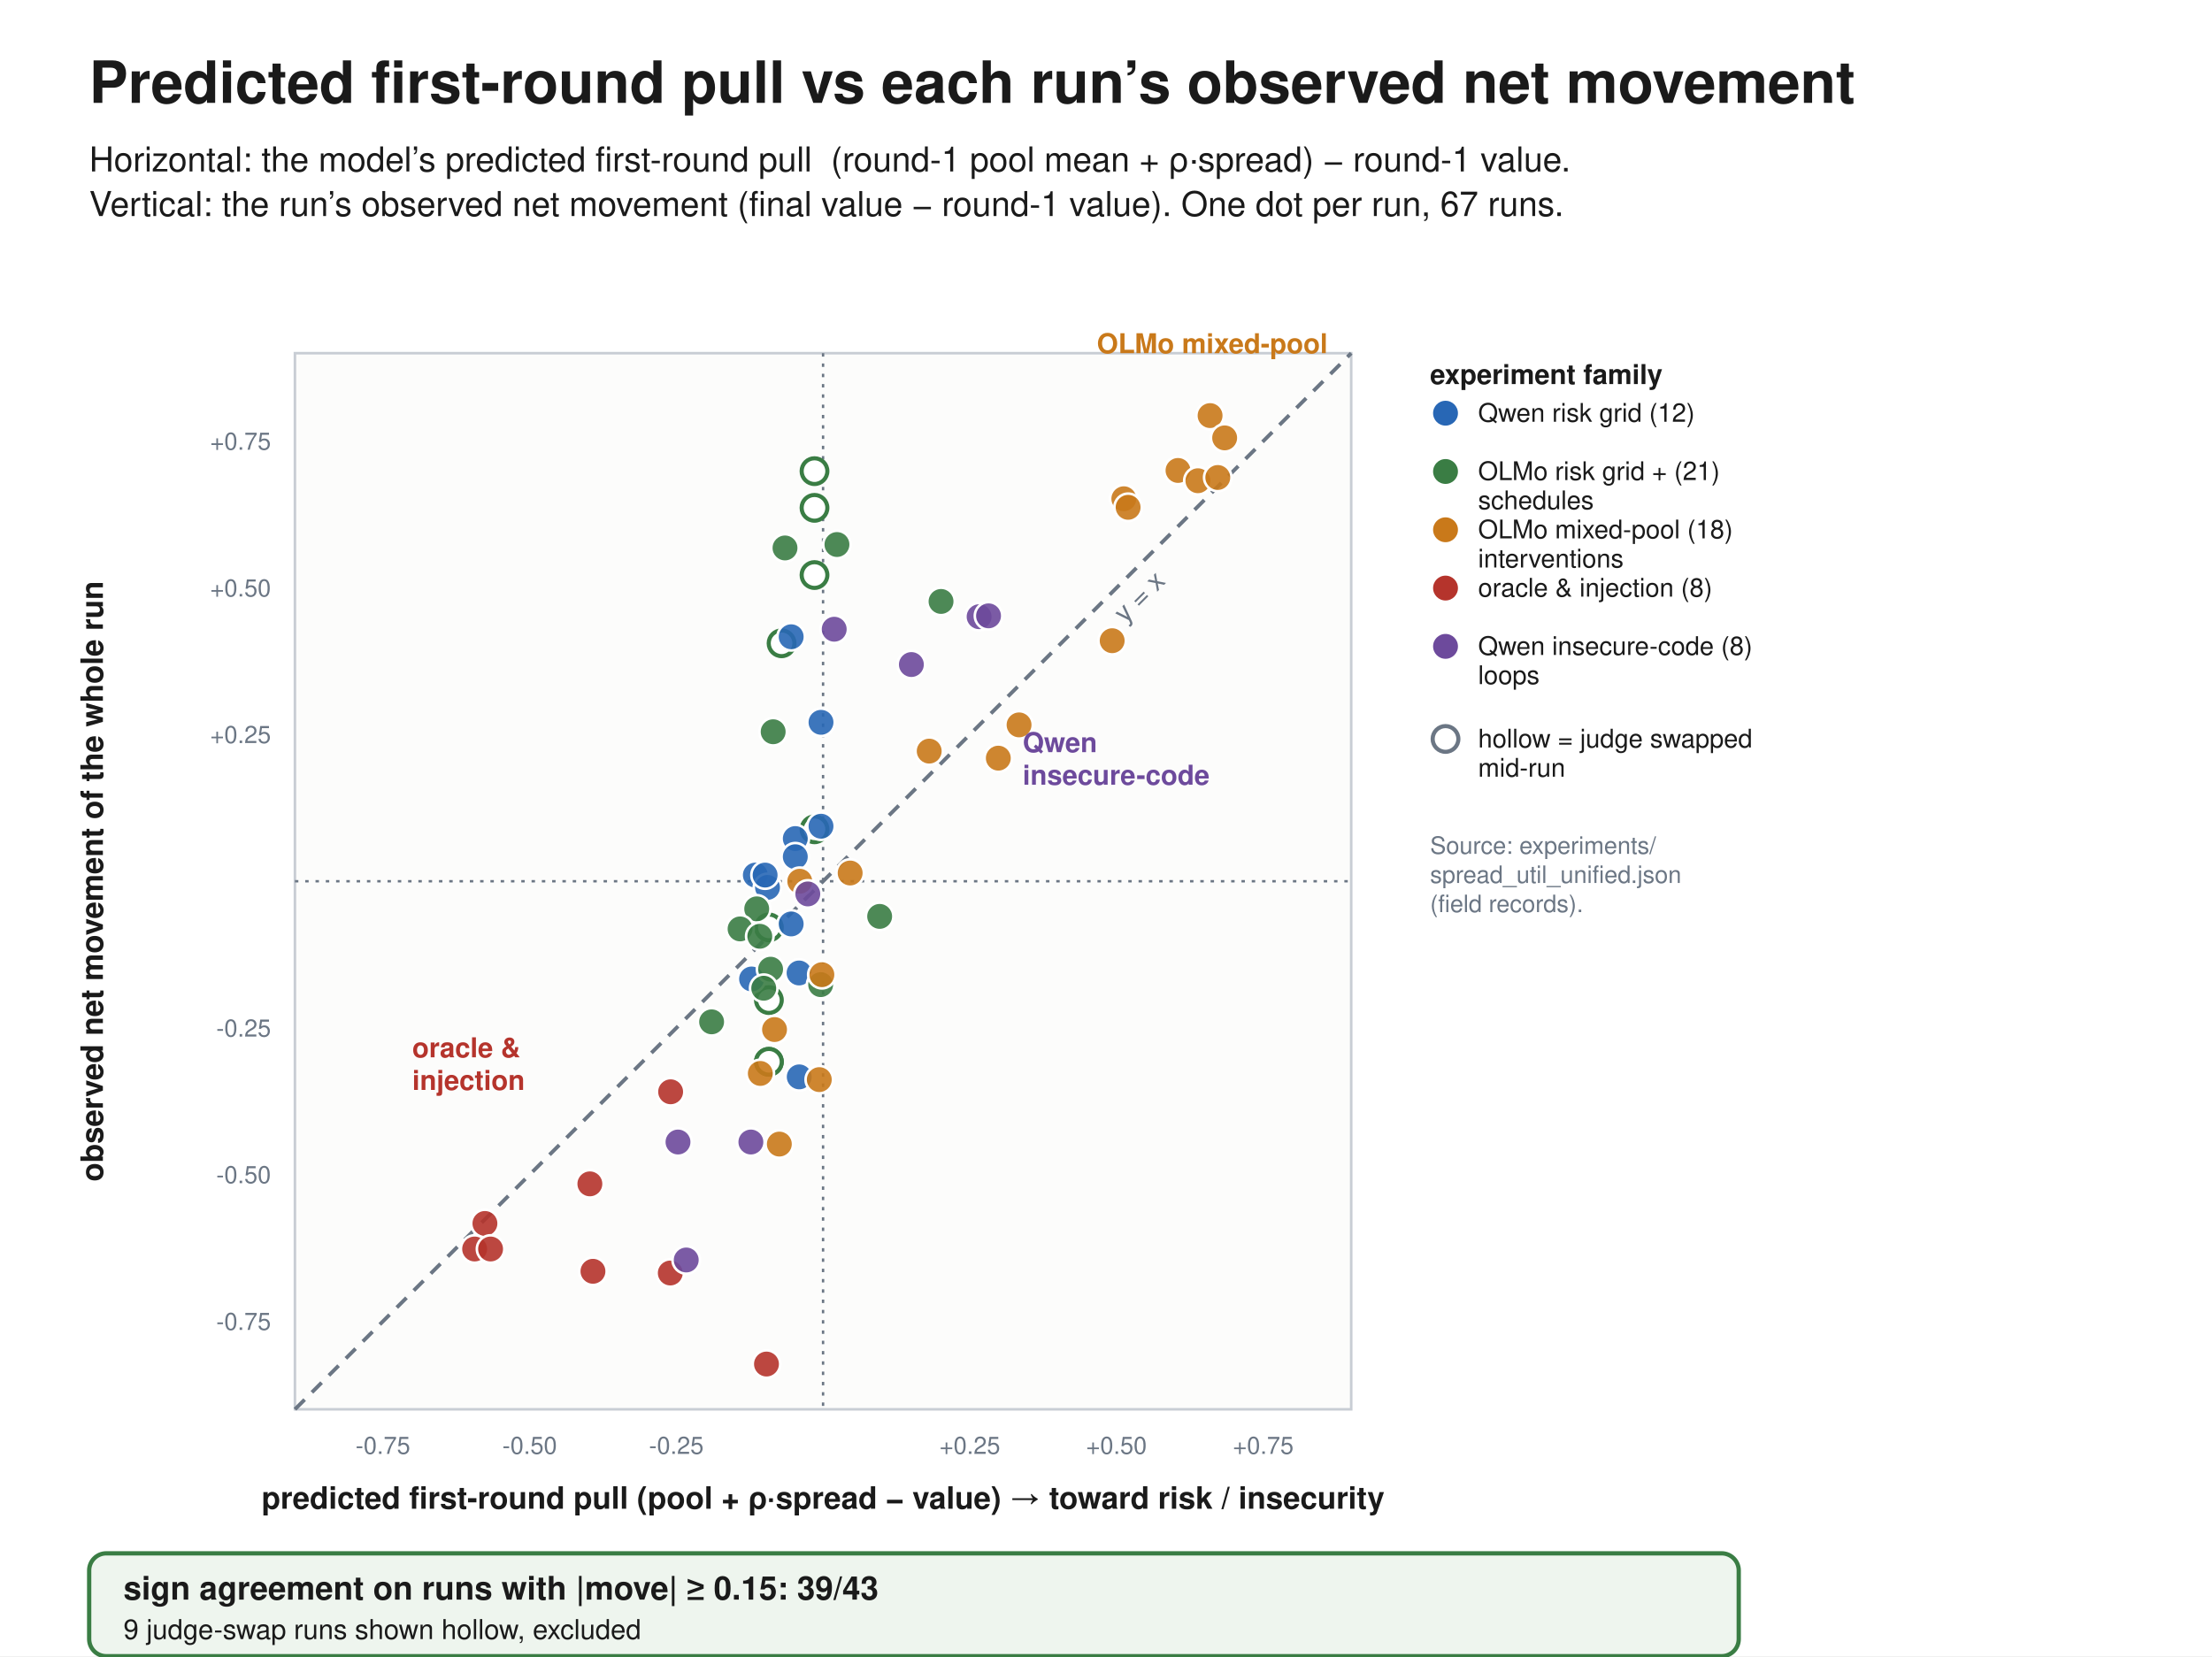
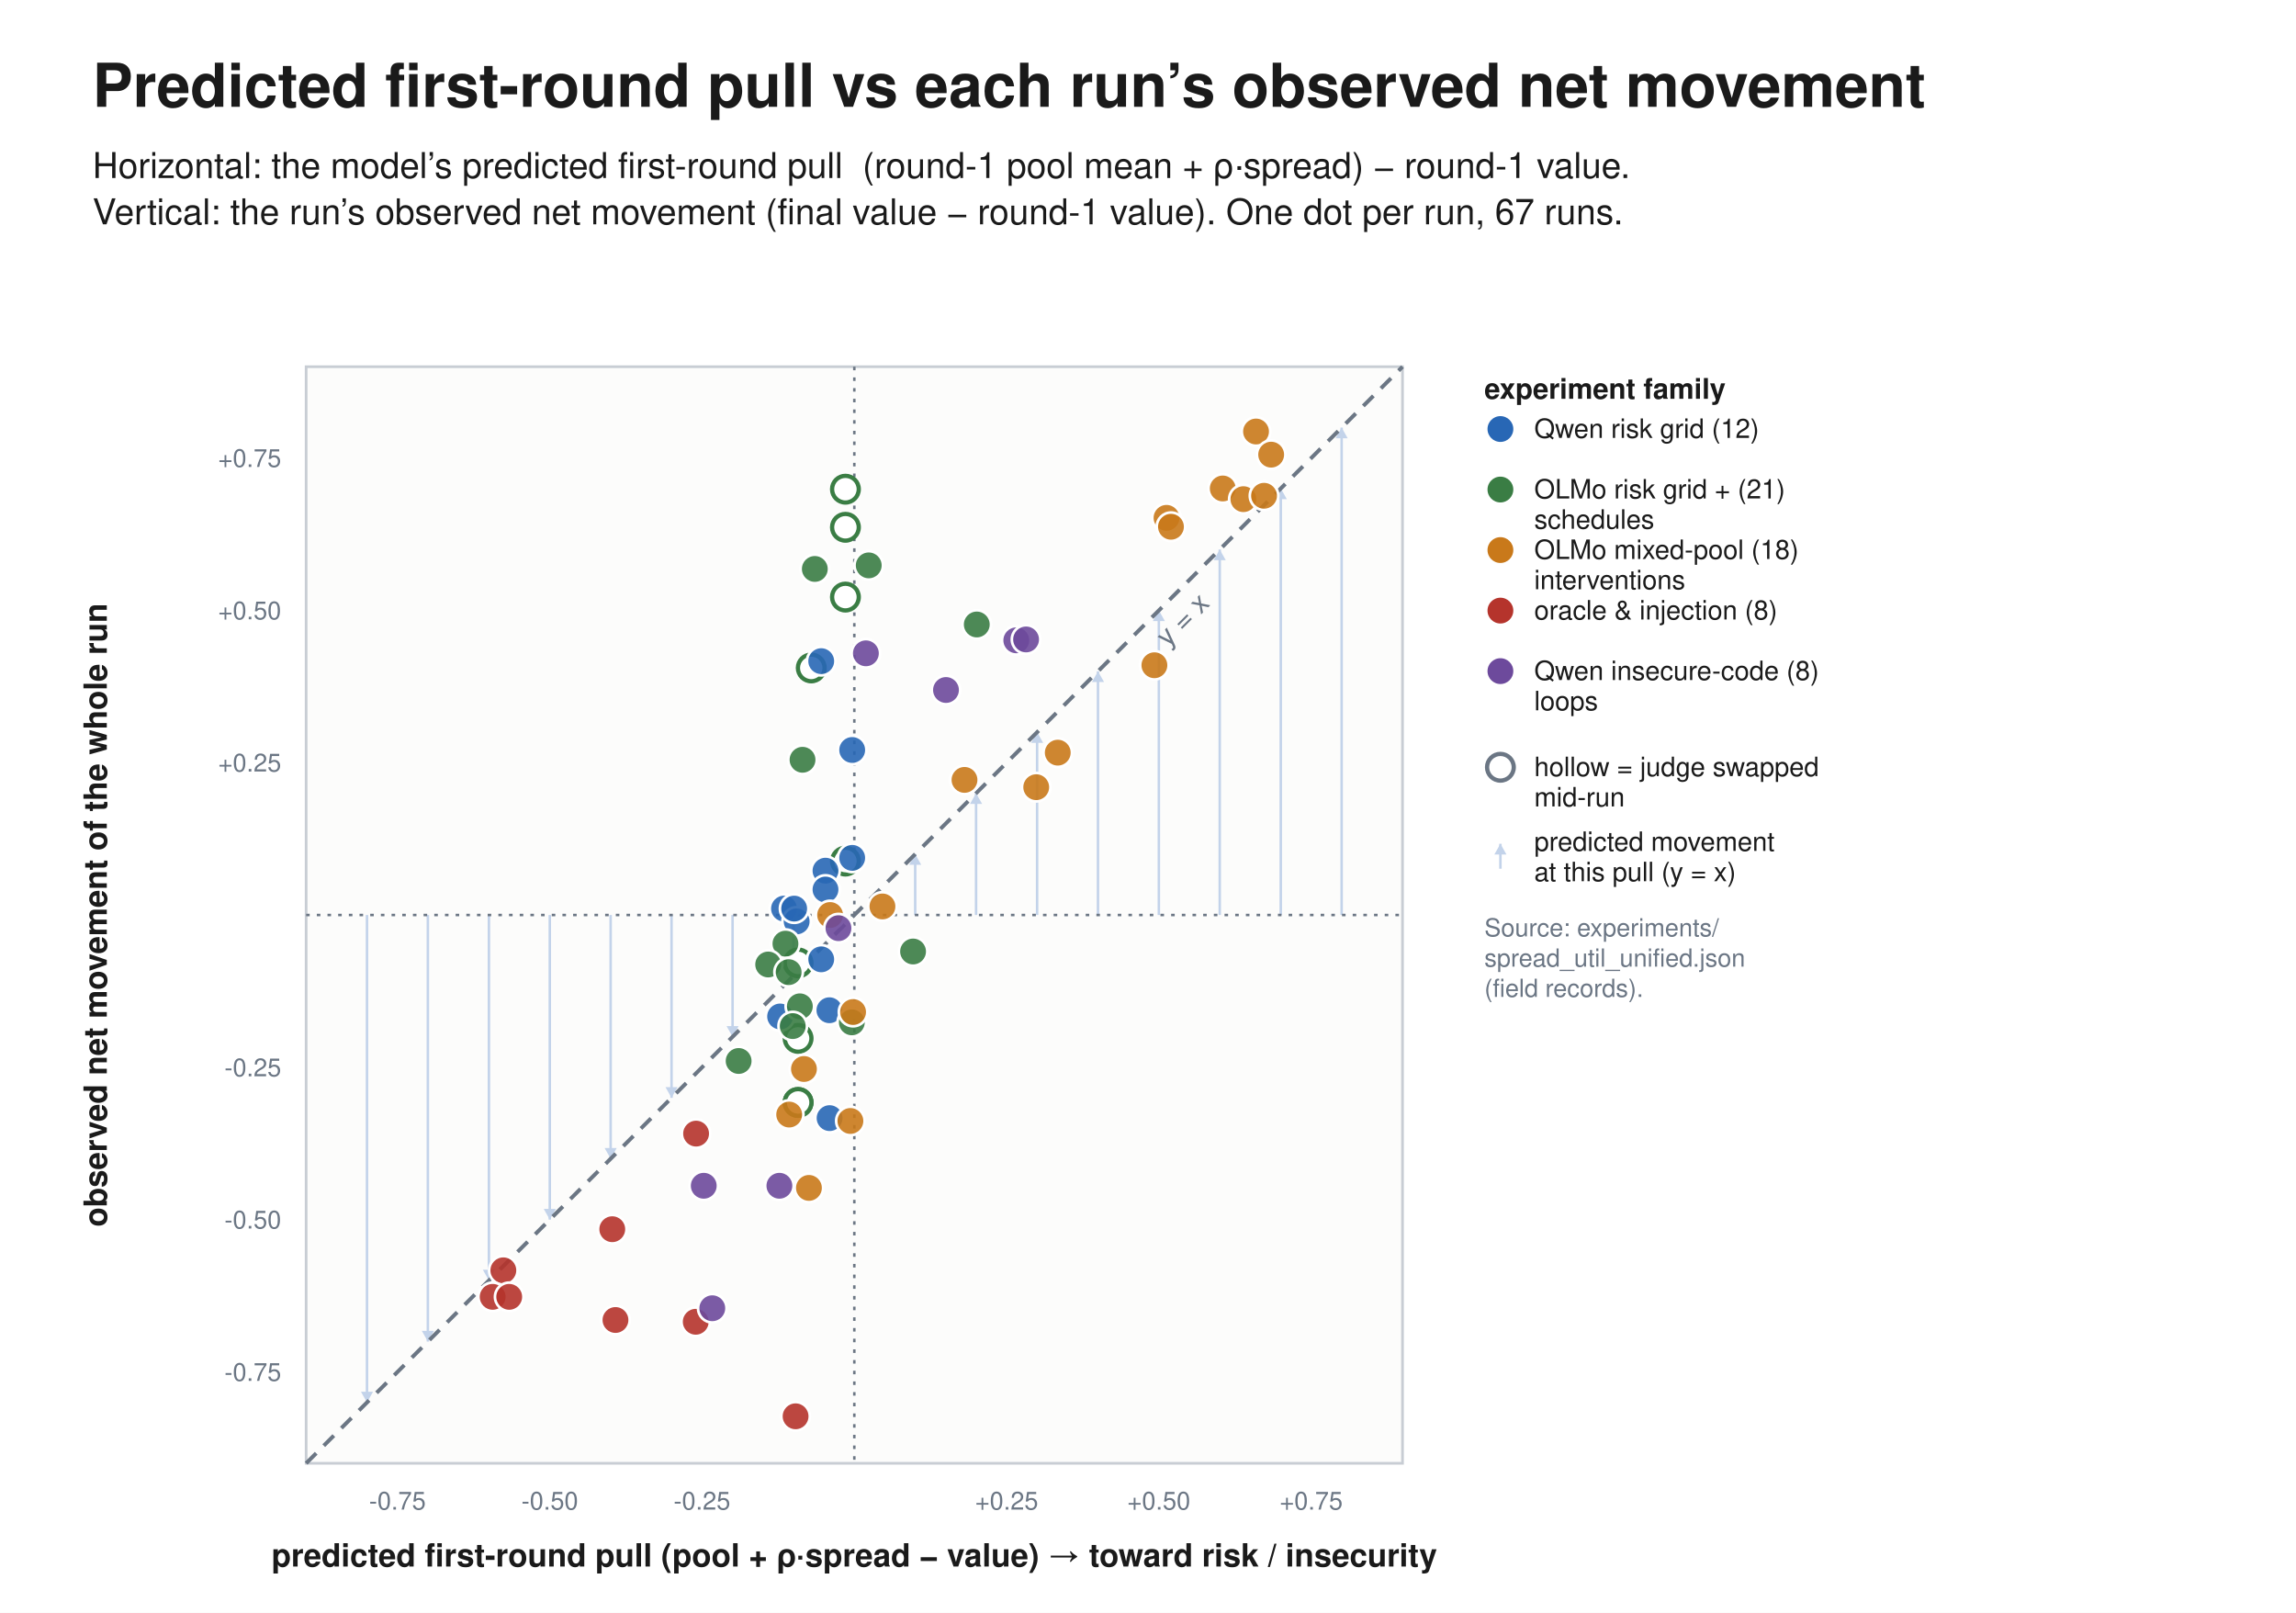
- <svg xmlns="http://www.w3.org/2000/svg" viewBox="0 0 1290 966" font-family="Helvetica, Arial, sans-serif">
-   <rect width="1290" height="966" fill="white" />
+ <svg xmlns="http://www.w3.org/2000/svg" viewBox="0 0 1290 906" font-family="Helvetica, Arial, sans-serif">
+   <rect width="1290" height="906" fill="white" />
  <text x="52" y="60" font-family="Helvetica, Arial, sans-serif" font-size="34" font-weight="bold" fill="#1a1a1a">Predicted first-round pull vs each run’s observed net movement</text>
  <text x="52" y="100" font-family="Helvetica, Arial, sans-serif" font-size="20" fill="#1a1a1a">Horizontal: the model’s predicted first-round pull  (round-1 pool mean + ρ·spread) − round-1 value.</text>
  <text x="52" y="126" font-family="Helvetica, Arial, sans-serif" font-size="20" fill="#1a1a1a">Vertical: the run’s observed net movement (final value − round-1 value). One dot per run, 67 runs.</text>
  <rect x="172" y="206" width="616" height="616" fill="#fcfcfb" stroke="#c8cdd4" stroke-width="1.5" />
+   <line x1="206.2" y1="514.0" x2="206.2" y2="787.8" stroke="#c3d3ea" stroke-width="1.4" />
+   <polygon points="206.2,787.8 202.8,781.8 209.6,781.8" fill="#c3d3ea" />
+   <line x1="240.4" y1="514.0" x2="240.4" y2="753.6" stroke="#c3d3ea" stroke-width="1.4" />
+   <polygon points="240.4,753.6 237.0,747.6 243.8,747.6" fill="#c3d3ea" />
+   <line x1="274.7" y1="514.0" x2="274.7" y2="719.3" stroke="#c3d3ea" stroke-width="1.4" />
+   <polygon points="274.7,719.3 271.3,713.3 278.1,713.3" fill="#c3d3ea" />
+   <line x1="308.9" y1="514.0" x2="308.9" y2="685.1" stroke="#c3d3ea" stroke-width="1.4" />
+   <polygon points="308.9,685.1 305.5,679.1 312.3,679.1" fill="#c3d3ea" />
+   <line x1="343.1" y1="514.0" x2="343.1" y2="650.9" stroke="#c3d3ea" stroke-width="1.4" />
+   <polygon points="343.1,650.9 339.7,644.9 346.5,644.9" fill="#c3d3ea" />
+   <line x1="377.3" y1="514.0" x2="377.3" y2="616.7" stroke="#c3d3ea" stroke-width="1.4" />
+   <polygon points="377.3,616.7 373.9,610.7 380.7,610.7" fill="#c3d3ea" />
+   <line x1="411.6" y1="514.0" x2="411.6" y2="582.4" stroke="#c3d3ea" stroke-width="1.4" />
+   <polygon points="411.6,582.4 408.2,576.4 415.0,576.4" fill="#c3d3ea" />
+   <line x1="445.8" y1="514.0" x2="445.8" y2="548.2" stroke="#c3d3ea" stroke-width="1.4" />
+   <polygon points="445.8,548.2 442.4,542.2 449.2,542.2" fill="#c3d3ea" />
+   <line x1="514.2" y1="514.0" x2="514.2" y2="479.8" stroke="#c3d3ea" stroke-width="1.4" />
+   <polygon points="514.2,479.8 510.8,485.8 517.6,485.8" fill="#c3d3ea" />
+   <line x1="548.4" y1="514.0" x2="548.4" y2="445.6" stroke="#c3d3ea" stroke-width="1.4" />
+   <polygon points="548.4,445.6 545.0,451.6 551.8,451.6" fill="#c3d3ea" />
+   <line x1="582.7" y1="514.0" x2="582.7" y2="411.3" stroke="#c3d3ea" stroke-width="1.4" />
+   <polygon points="582.7,411.3 579.3,417.3 586.1,417.3" fill="#c3d3ea" />
+   <line x1="616.9" y1="514.0" x2="616.9" y2="377.1" stroke="#c3d3ea" stroke-width="1.4" />
+   <polygon points="616.9,377.1 613.5,383.1 620.3,383.1" fill="#c3d3ea" />
+   <line x1="651.1" y1="514.0" x2="651.1" y2="342.9" stroke="#c3d3ea" stroke-width="1.4" />
+   <polygon points="651.1,342.9 647.7,348.9 654.5,348.9" fill="#c3d3ea" />
+   <line x1="685.3" y1="514.0" x2="685.3" y2="308.7" stroke="#c3d3ea" stroke-width="1.4" />
+   <polygon points="685.3,308.7 681.9,314.7 688.7,314.7" fill="#c3d3ea" />
+   <line x1="719.6" y1="514.0" x2="719.6" y2="274.4" stroke="#c3d3ea" stroke-width="1.4" />
+   <polygon points="719.6,274.4 716.2,280.4 723.0,280.4" fill="#c3d3ea" />
+   <line x1="753.8" y1="514.0" x2="753.8" y2="240.2" stroke="#c3d3ea" stroke-width="1.4" />
+   <polygon points="753.8,240.2 750.4,246.2 757.2,246.2" fill="#c3d3ea" />
  <line x1="480.0" y1="206" x2="480.0" y2="822" stroke="#6b7684" stroke-width="1.4" stroke-dasharray="2 4" />
  <line x1="172" y1="514.0" x2="788" y2="514.0" stroke="#6b7684" stroke-width="1.4" stroke-dasharray="2 4" />
  <line x1="172.0" y1="822.0" x2="788.0" y2="206.0" stroke="#6b7684" stroke-width="2.2" stroke-dasharray="8 6" />
  <text x="668.2" y="351.8" text-anchor="middle" font-family="Helvetica, Arial, sans-serif" font-size="16" fill="#6b7684" transform="rotate(-45 668.2 351.8)">y = x</text>
  <text x="223.3" y="848.0" text-anchor="middle" font-family="Helvetica, Arial, sans-serif" font-size="14" fill="#6b7684">-0.75</text>
  <text x="158.0" y="775.7" text-anchor="end" font-family="Helvetica, Arial, sans-serif" font-size="14" fill="#6b7684">-0.75</text>
  <text x="308.9" y="848.0" text-anchor="middle" font-family="Helvetica, Arial, sans-serif" font-size="14" fill="#6b7684">-0.50</text>
  <text x="158.0" y="690.1" text-anchor="end" font-family="Helvetica, Arial, sans-serif" font-size="14" fill="#6b7684">-0.50</text>
  <text x="394.4" y="848.0" text-anchor="middle" font-family="Helvetica, Arial, sans-serif" font-size="14" fill="#6b7684">-0.25</text>
  <text x="158.0" y="604.6" text-anchor="end" font-family="Helvetica, Arial, sans-serif" font-size="14" fill="#6b7684">-0.25</text>
  <text x="565.6" y="848.0" text-anchor="middle" font-family="Helvetica, Arial, sans-serif" font-size="14" fill="#6b7684">+0.25</text>
  <text x="158.0" y="433.4" text-anchor="end" font-family="Helvetica, Arial, sans-serif" font-size="14" fill="#6b7684">+0.25</text>
  <text x="651.1" y="848.0" text-anchor="middle" font-family="Helvetica, Arial, sans-serif" font-size="14" fill="#6b7684">+0.50</text>
  <text x="158.0" y="347.9" text-anchor="end" font-family="Helvetica, Arial, sans-serif" font-size="14" fill="#6b7684">+0.50</text>
  <text x="736.7" y="848.0" text-anchor="middle" font-family="Helvetica, Arial, sans-serif" font-size="14" fill="#6b7684">+0.75</text>
  <text x="158.0" y="262.3" text-anchor="end" font-family="Helvetica, Arial, sans-serif" font-size="14" fill="#6b7684">+0.75</text>
  <text x="480.0" y="880.0" text-anchor="middle" font-family="Helvetica, Arial, sans-serif" font-size="18" font-weight="bold" fill="#1a1a1a">predicted first-round pull  (pool + ρ·spread − value)  → toward risk / insecurity</text>
  <text x="60" y="514.0" text-anchor="middle" font-family="Helvetica, Arial, sans-serif" font-size="18" font-weight="bold" fill="#1a1a1a" transform="rotate(-90 60 514.0)">observed net movement of the whole run</text>
  <circle cx="448.4" cy="619.3" r="7.5" fill="white" stroke="#3a7d44" stroke-width="2.4" />
  <circle cx="475.0" cy="274.8" r="7.5" fill="white" stroke="#3a7d44" stroke-width="2.4" />
  <circle cx="448.4" cy="583.3" r="7.5" fill="white" stroke="#3a7d44" stroke-width="2.4" />
  <circle cx="475.0" cy="296.2" r="7.5" fill="white" stroke="#3a7d44" stroke-width="2.4" />
  <circle cx="448.4" cy="540.9" r="7.5" fill="white" stroke="#3a7d44" stroke-width="2.4" />
  <circle cx="475.0" cy="335.4" r="7.5" fill="white" stroke="#3a7d44" stroke-width="2.4" />
  <circle cx="448.4" cy="619.3" r="7.5" fill="white" stroke="#3a7d44" stroke-width="2.4" />
  <circle cx="475.0" cy="483.7" r="7.5" fill="white" stroke="#3a7d44" stroke-width="2.4" />
  <circle cx="455.8" cy="375.2" r="7.5" fill="white" stroke="#3a7d44" stroke-width="2.4" />
  <circle cx="466.1" cy="628.1" r="8" fill="#2867b5" fill-opacity="0.9" stroke="white" stroke-width="1.5" />
  <circle cx="466.0" cy="567.5" r="8" fill="#2867b5" fill-opacity="0.9" stroke="white" stroke-width="1.5" />
  <circle cx="440.5" cy="510.4" r="8" fill="#2867b5" fill-opacity="0.9" stroke="white" stroke-width="1.5" />
  <circle cx="463.8" cy="489.1" r="8" fill="#2867b5" fill-opacity="0.9" stroke="white" stroke-width="1.5" />
  <circle cx="463.8" cy="499.7" r="8" fill="#2867b5" fill-opacity="0.9" stroke="white" stroke-width="1.5" />
  <circle cx="438.3" cy="571.0" r="8" fill="#2867b5" fill-opacity="0.9" stroke="white" stroke-width="1.5" />
  <circle cx="478.8" cy="421.3" r="8" fill="#2867b5" fill-opacity="0.9" stroke="white" stroke-width="1.5" />
  <circle cx="478.8" cy="481.9" r="8" fill="#2867b5" fill-opacity="0.9" stroke="white" stroke-width="1.5" />
  <circle cx="447.6" cy="517.6" r="8" fill="#2867b5" fill-opacity="0.9" stroke="white" stroke-width="1.5" />
  <circle cx="461.4" cy="371.4" r="8" fill="#2867b5" fill-opacity="0.9" stroke="white" stroke-width="1.5" />
  <circle cx="461.4" cy="538.9" r="8" fill="#2867b5" fill-opacity="0.9" stroke="white" stroke-width="1.5" />
  <circle cx="446.2" cy="510.4" r="8" fill="#2867b5" fill-opacity="0.9" stroke="white" stroke-width="1.5" />
  <circle cx="441.3" cy="530.1" r="8" fill="#3a7d44" fill-opacity="0.9" stroke="white" stroke-width="1.5" />
  <circle cx="478.6" cy="574.3" r="8" fill="#3a7d44" fill-opacity="0.9" stroke="white" stroke-width="1.5" />
  <circle cx="449.4" cy="565.3" r="8" fill="#3a7d44" fill-opacity="0.9" stroke="white" stroke-width="1.5" />
  <circle cx="445.4" cy="576.4" r="8" fill="#3a7d44" fill-opacity="0.9" stroke="white" stroke-width="1.5" />
  <circle cx="457.8" cy="319.6" r="8" fill="#3a7d44" fill-opacity="0.9" stroke="white" stroke-width="1.5" />
  <circle cx="415.0" cy="596.0" r="8" fill="#3a7d44" fill-opacity="0.9" stroke="white" stroke-width="1.5" />
  <circle cx="513.0" cy="534.5" r="8" fill="#3a7d44" fill-opacity="0.9" stroke="white" stroke-width="1.5" />
  <circle cx="431.6" cy="541.8" r="8" fill="#3a7d44" fill-opacity="0.9" stroke="white" stroke-width="1.5" />
  <circle cx="443.1" cy="546.1" r="8" fill="#3a7d44" fill-opacity="0.9" stroke="white" stroke-width="1.5" />
  <circle cx="548.8" cy="350.8" r="8" fill="#3a7d44" fill-opacity="0.9" stroke="white" stroke-width="1.5" />
  <circle cx="450.9" cy="426.8" r="8" fill="#3a7d44" fill-opacity="0.9" stroke="white" stroke-width="1.5" />
  <circle cx="488.1" cy="317.6" r="8" fill="#3a7d44" fill-opacity="0.9" stroke="white" stroke-width="1.5" />
  <circle cx="479.3" cy="568.5" r="8" fill="#c9791a" fill-opacity="0.9" stroke="white" stroke-width="1.5" />
  <circle cx="466.4" cy="514.0" r="8" fill="#c9791a" fill-opacity="0.9" stroke="white" stroke-width="1.5" />
  <circle cx="477.8" cy="629.7" r="8" fill="#c9791a" fill-opacity="0.9" stroke="white" stroke-width="1.5" />
  <circle cx="454.5" cy="667.3" r="8" fill="#c9791a" fill-opacity="0.9" stroke="white" stroke-width="1.5" />
  <circle cx="443.4" cy="626.1" r="8" fill="#c9791a" fill-opacity="0.9" stroke="white" stroke-width="1.5" />
  <circle cx="451.7" cy="600.5" r="8" fill="#c9791a" fill-opacity="0.9" stroke="white" stroke-width="1.5" />
  <circle cx="541.9" cy="438.1" r="8" fill="#c9791a" fill-opacity="0.9" stroke="white" stroke-width="1.5" />
  <circle cx="582.2" cy="442.2" r="8" fill="#c9791a" fill-opacity="0.9" stroke="white" stroke-width="1.5" />
  <circle cx="594.3" cy="422.8" r="8" fill="#c9791a" fill-opacity="0.9" stroke="white" stroke-width="1.5" />
  <circle cx="495.8" cy="509.2" r="8" fill="#c9791a" fill-opacity="0.9" stroke="white" stroke-width="1.5" />
  <circle cx="648.6" cy="373.7" r="8" fill="#c9791a" fill-opacity="0.9" stroke="white" stroke-width="1.5" />
  <circle cx="655.4" cy="290.9" r="8" fill="#c9791a" fill-opacity="0.9" stroke="white" stroke-width="1.5" />
  <circle cx="687.0" cy="274.4" r="8" fill="#c9791a" fill-opacity="0.9" stroke="white" stroke-width="1.5" />
  <circle cx="705.7" cy="242.4" r="8" fill="#c9791a" fill-opacity="0.9" stroke="white" stroke-width="1.5" />
  <circle cx="698.6" cy="280.4" r="8" fill="#c9791a" fill-opacity="0.9" stroke="white" stroke-width="1.5" />
  <circle cx="710.2" cy="278.5" r="8" fill="#c9791a" fill-opacity="0.9" stroke="white" stroke-width="1.5" />
  <circle cx="657.9" cy="295.9" r="8" fill="#c9791a" fill-opacity="0.9" stroke="white" stroke-width="1.5" />
  <circle cx="714.2" cy="255.4" r="8" fill="#c9791a" fill-opacity="0.9" stroke="white" stroke-width="1.5" />
  <circle cx="447.0" cy="795.6" r="8" fill="#b5342c" fill-opacity="0.9" stroke="white" stroke-width="1.5" />
  <circle cx="282.8" cy="713.6" r="8" fill="#b5342c" fill-opacity="0.9" stroke="white" stroke-width="1.5" />
  <circle cx="344.0" cy="690.5" r="8" fill="#b5342c" fill-opacity="0.9" stroke="white" stroke-width="1.5" />
  <circle cx="571.0" cy="359.7" r="8" fill="#6d4a9c" fill-opacity="0.9" stroke="white" stroke-width="1.5" />
  <circle cx="486.5" cy="367.0" r="8" fill="#6d4a9c" fill-opacity="0.9" stroke="white" stroke-width="1.5" />
  <circle cx="576.5" cy="359.2" r="8" fill="#6d4a9c" fill-opacity="0.9" stroke="white" stroke-width="1.5" />
  <circle cx="531.5" cy="387.6" r="8" fill="#6d4a9c" fill-opacity="0.9" stroke="white" stroke-width="1.5" />
  <circle cx="390.9" cy="742.5" r="8" fill="#b5342c" fill-opacity="0.9" stroke="white" stroke-width="1.5" />
  <circle cx="345.8" cy="741.5" r="8" fill="#b5342c" fill-opacity="0.9" stroke="white" stroke-width="1.5" />
  <circle cx="391.1" cy="636.8" r="8" fill="#b5342c" fill-opacity="0.9" stroke="white" stroke-width="1.5" />
  <circle cx="471.1" cy="521.4" r="8" fill="#6d4a9c" fill-opacity="0.9" stroke="white" stroke-width="1.5" />
  <circle cx="400.2" cy="734.9" r="8" fill="#6d4a9c" fill-opacity="0.9" stroke="white" stroke-width="1.5" />
  <circle cx="276.8" cy="728.5" r="8" fill="#b5342c" fill-opacity="0.9" stroke="white" stroke-width="1.5" />
  <circle cx="286.1" cy="728.5" r="8" fill="#b5342c" fill-opacity="0.9" stroke="white" stroke-width="1.5" />
  <circle cx="395.4" cy="666.1" r="8" fill="#6d4a9c" fill-opacity="0.9" stroke="white" stroke-width="1.5" />
  <circle cx="437.9" cy="666.1" r="8" fill="#6d4a9c" fill-opacity="0.9" stroke="white" stroke-width="1.5" />
-   <text x="774.3" y="206.0" text-anchor="end" font-family="Helvetica, Arial, sans-serif" font-size="16" font-weight="bold" fill="#c9791a">OLMo mixed-pool</text>
-   <text x="240.4" y="616.7" text-anchor="start" font-family="Helvetica, Arial, sans-serif" font-size="16" font-weight="bold" fill="#b5342c">oracle &amp;</text>
-   <text x="240.4" y="635.7" text-anchor="start" font-family="Helvetica, Arial, sans-serif" font-size="16" font-weight="bold" fill="#b5342c">injection</text>
-   <text x="596.4" y="438.7" text-anchor="start" font-family="Helvetica, Arial, sans-serif" font-size="16" font-weight="bold" fill="#6d4a9c">Qwen</text>
-   <text x="596.4" y="457.7" text-anchor="start" font-family="Helvetica, Arial, sans-serif" font-size="16" font-weight="bold" fill="#6d4a9c">insecure-code</text>
  <text x="834" y="224" font-family="Helvetica, Arial, sans-serif" font-size="16" font-weight="bold" fill="#1a1a1a">experiment family</text>
  <circle cx="843" cy="241" r="8" fill="#2867b5" stroke="white" stroke-width="1.5" />
  <text x="862" y="246" font-family="Helvetica, Arial, sans-serif" font-size="15" fill="#1a1a1a">Qwen risk grid (12)</text>
  <circle cx="843" cy="275" r="8" fill="#3a7d44" stroke="white" stroke-width="1.5" />
  <text x="862" y="280" font-family="Helvetica, Arial, sans-serif" font-size="15" fill="#1a1a1a">OLMo risk grid + (21)</text>
  <text x="862" y="297" font-family="Helvetica, Arial, sans-serif" font-size="15" fill="#1a1a1a">schedules</text>
  <circle cx="843" cy="309" r="8" fill="#c9791a" stroke="white" stroke-width="1.5" />
  <text x="862" y="314" font-family="Helvetica, Arial, sans-serif" font-size="15" fill="#1a1a1a">OLMo mixed-pool (18)</text>
  <text x="862" y="331" font-family="Helvetica, Arial, sans-serif" font-size="15" fill="#1a1a1a">interventions</text>
  <circle cx="843" cy="343" r="8" fill="#b5342c" stroke="white" stroke-width="1.5" />
  <text x="862" y="348" font-family="Helvetica, Arial, sans-serif" font-size="15" fill="#1a1a1a">oracle &amp; injection (8)</text>
  <circle cx="843" cy="377" r="8" fill="#6d4a9c" stroke="white" stroke-width="1.5" />
  <text x="862" y="382" font-family="Helvetica, Arial, sans-serif" font-size="15" fill="#1a1a1a">Qwen insecure-code (8)</text>
  <text x="862" y="399" font-family="Helvetica, Arial, sans-serif" font-size="15" fill="#1a1a1a">loops</text>
  <circle cx="843" cy="431" r="7.5" fill="white" stroke="#6b7684" stroke-width="2.4" />
  <text x="862" y="436" font-family="Helvetica, Arial, sans-serif" font-size="15" fill="#1a1a1a">hollow = judge swapped</text>
  <text x="862" y="453" font-family="Helvetica, Arial, sans-serif" font-size="15" fill="#1a1a1a">mid-run</text>
-   <text x="834" y="498" font-family="Helvetica, Arial, sans-serif" font-size="14" fill="#6b7684">Source: experiments/</text>
-   <text x="834" y="515" font-family="Helvetica, Arial, sans-serif" font-size="14" fill="#6b7684">spread_util_unified.json</text>
-   <text x="834" y="532" font-family="Helvetica, Arial, sans-serif" font-size="14" fill="#6b7684">(field records).</text>
-   <rect x="52" y="906" width="962" height="60" rx="10" fill="#eef5ee" stroke="#3a7d44" stroke-width="2.5" />
-   <text x="72" y="933" font-family="Helvetica, Arial, sans-serif" font-size="19" font-weight="bold" fill="#1a1a1a">sign agreement on runs with |move| ≥ 0.15: 39/43</text>
-   <text x="72" y="956" font-family="Helvetica, Arial, sans-serif" font-size="16" fill="#1a1a1a">9 judge-swap runs shown hollow, excluded</text>
+   <line x1="843" y1="488" x2="843" y2="474" stroke="#c3d3ea" stroke-width="1.4" />
+   <polygon points="843,474 839.6,480 846.4,480" fill="#c3d3ea" />
+   <text x="862" y="478" font-family="Helvetica, Arial, sans-serif" font-size="15" fill="#1a1a1a">predicted movement</text>
+   <text x="862" y="495" font-family="Helvetica, Arial, sans-serif" font-size="15" fill="#1a1a1a">at this pull (y = x)</text>
+   <text x="834" y="526" font-family="Helvetica, Arial, sans-serif" font-size="14" fill="#6b7684">Source: experiments/</text>
+   <text x="834" y="543" font-family="Helvetica, Arial, sans-serif" font-size="14" fill="#6b7684">spread_util_unified.json</text>
+   <text x="834" y="560" font-family="Helvetica, Arial, sans-serif" font-size="14" fill="#6b7684">(field records).</text>
</svg>
